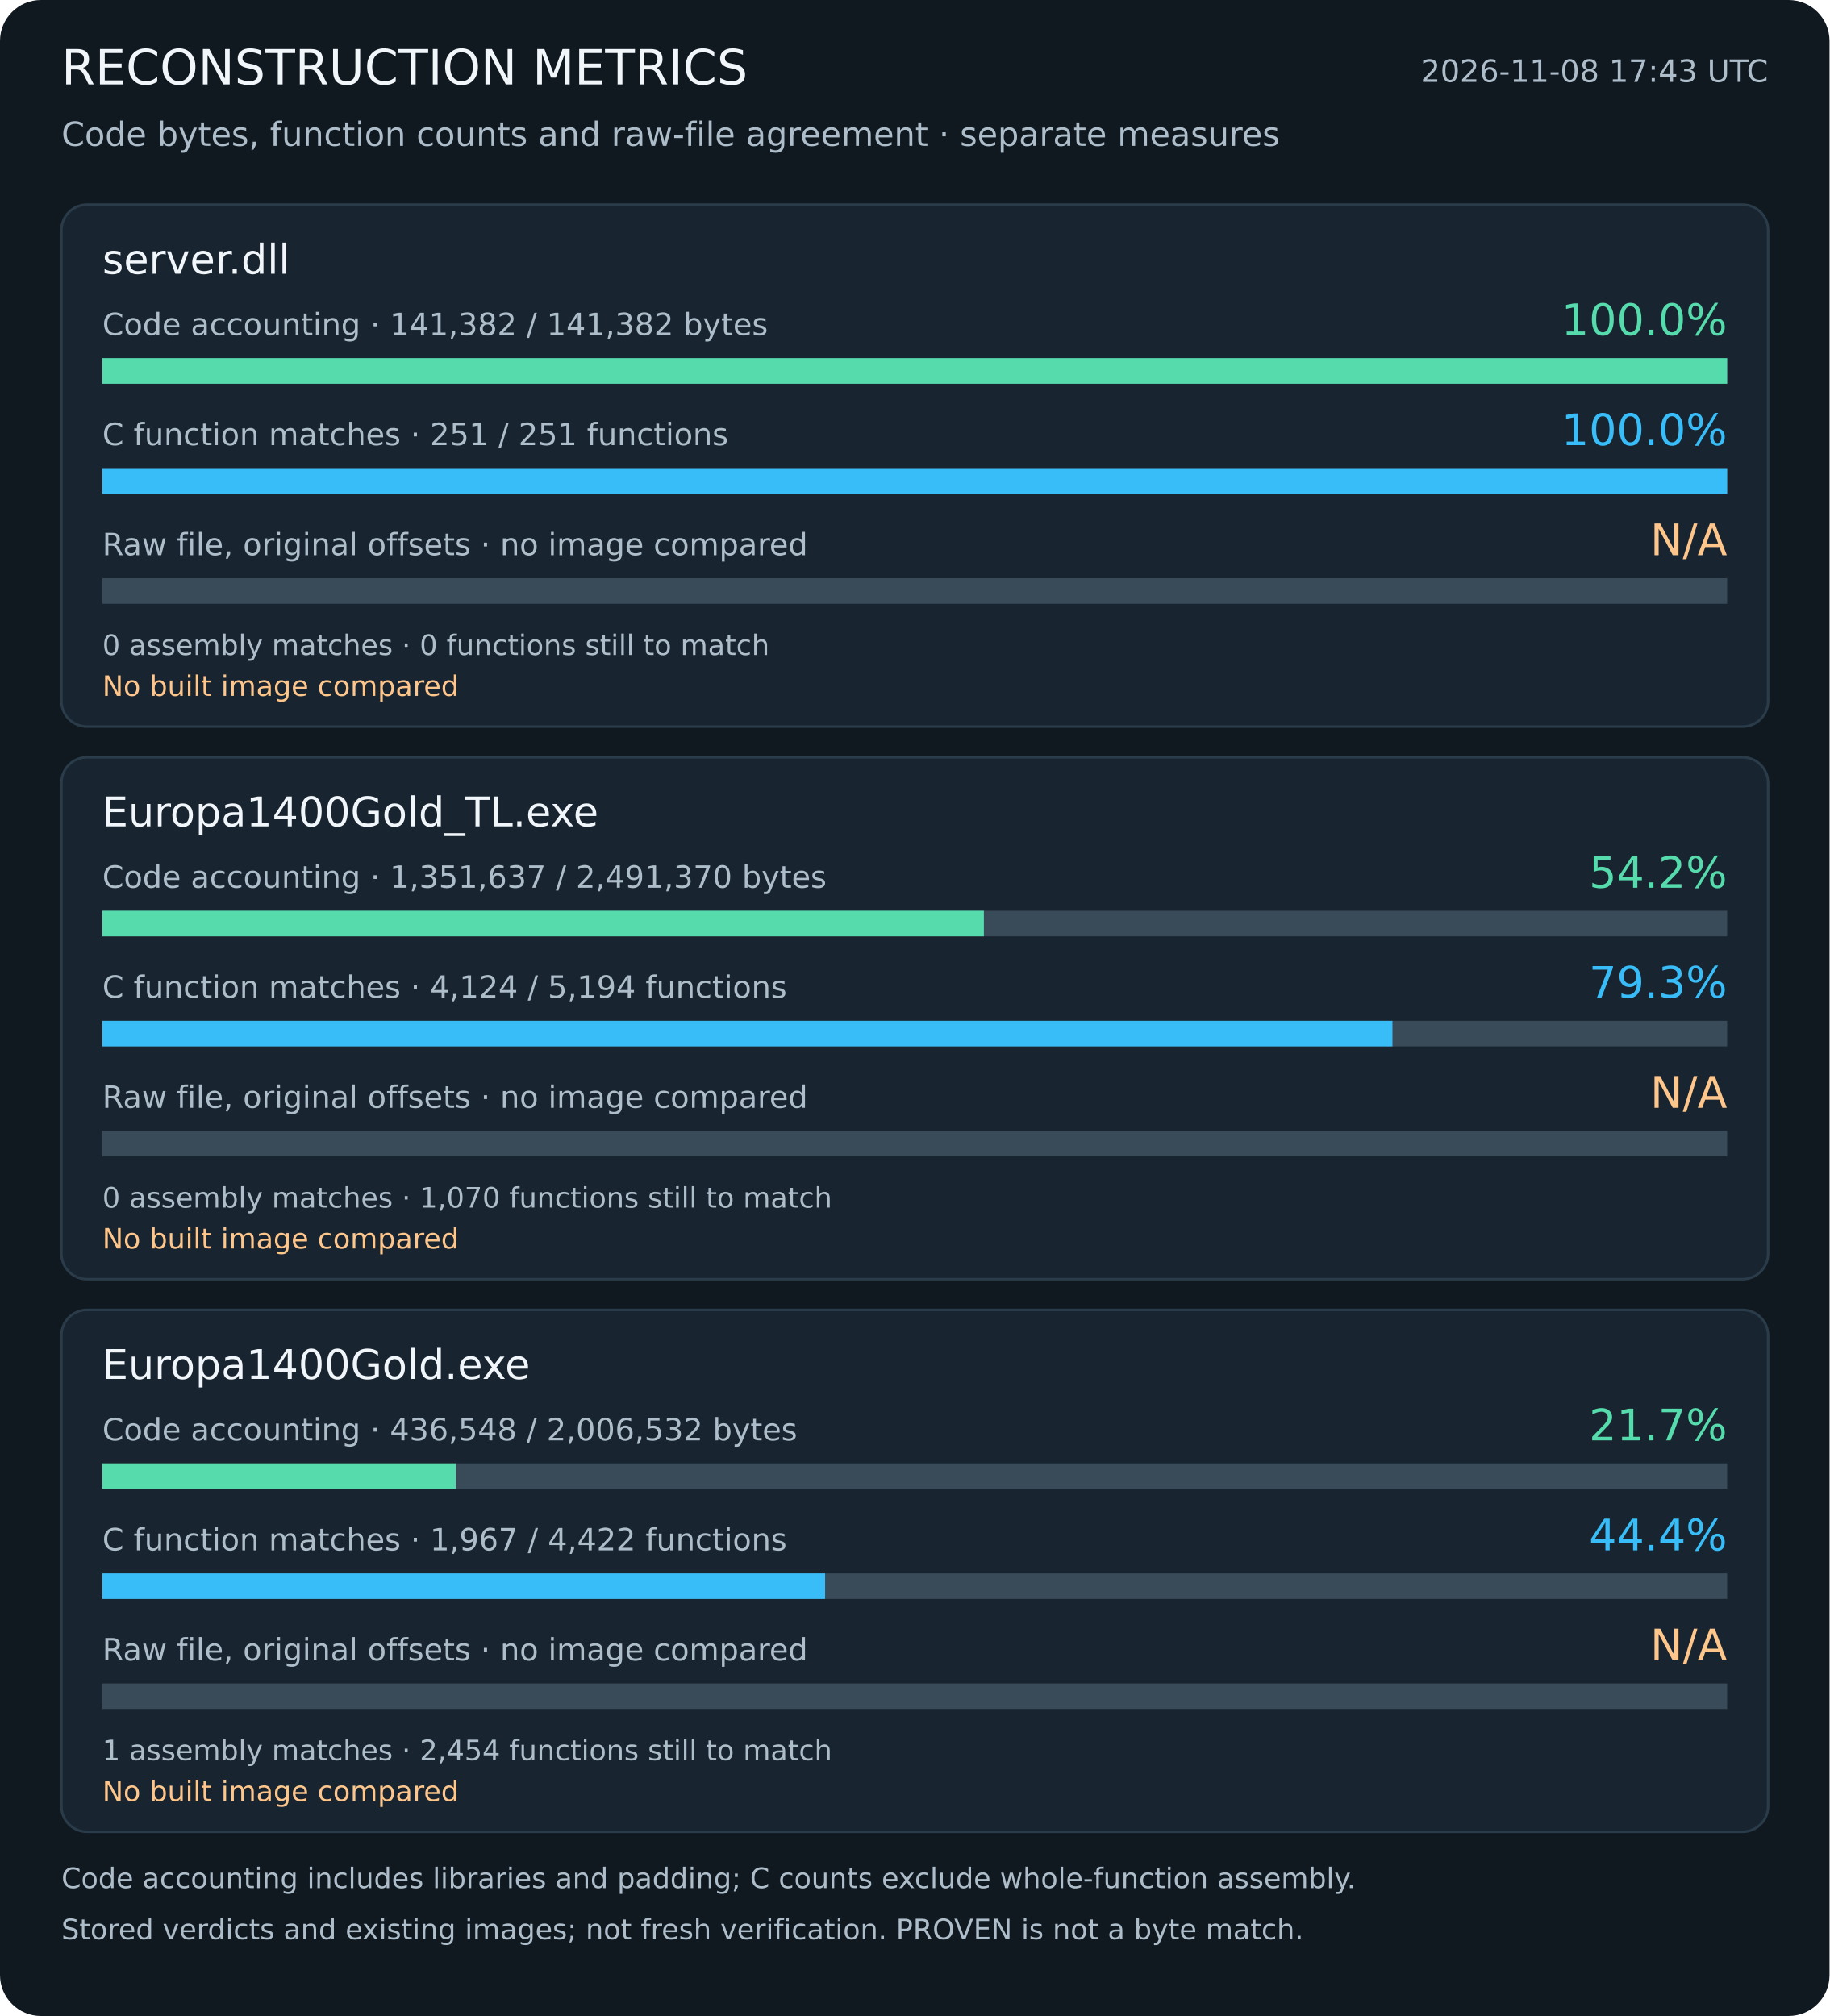
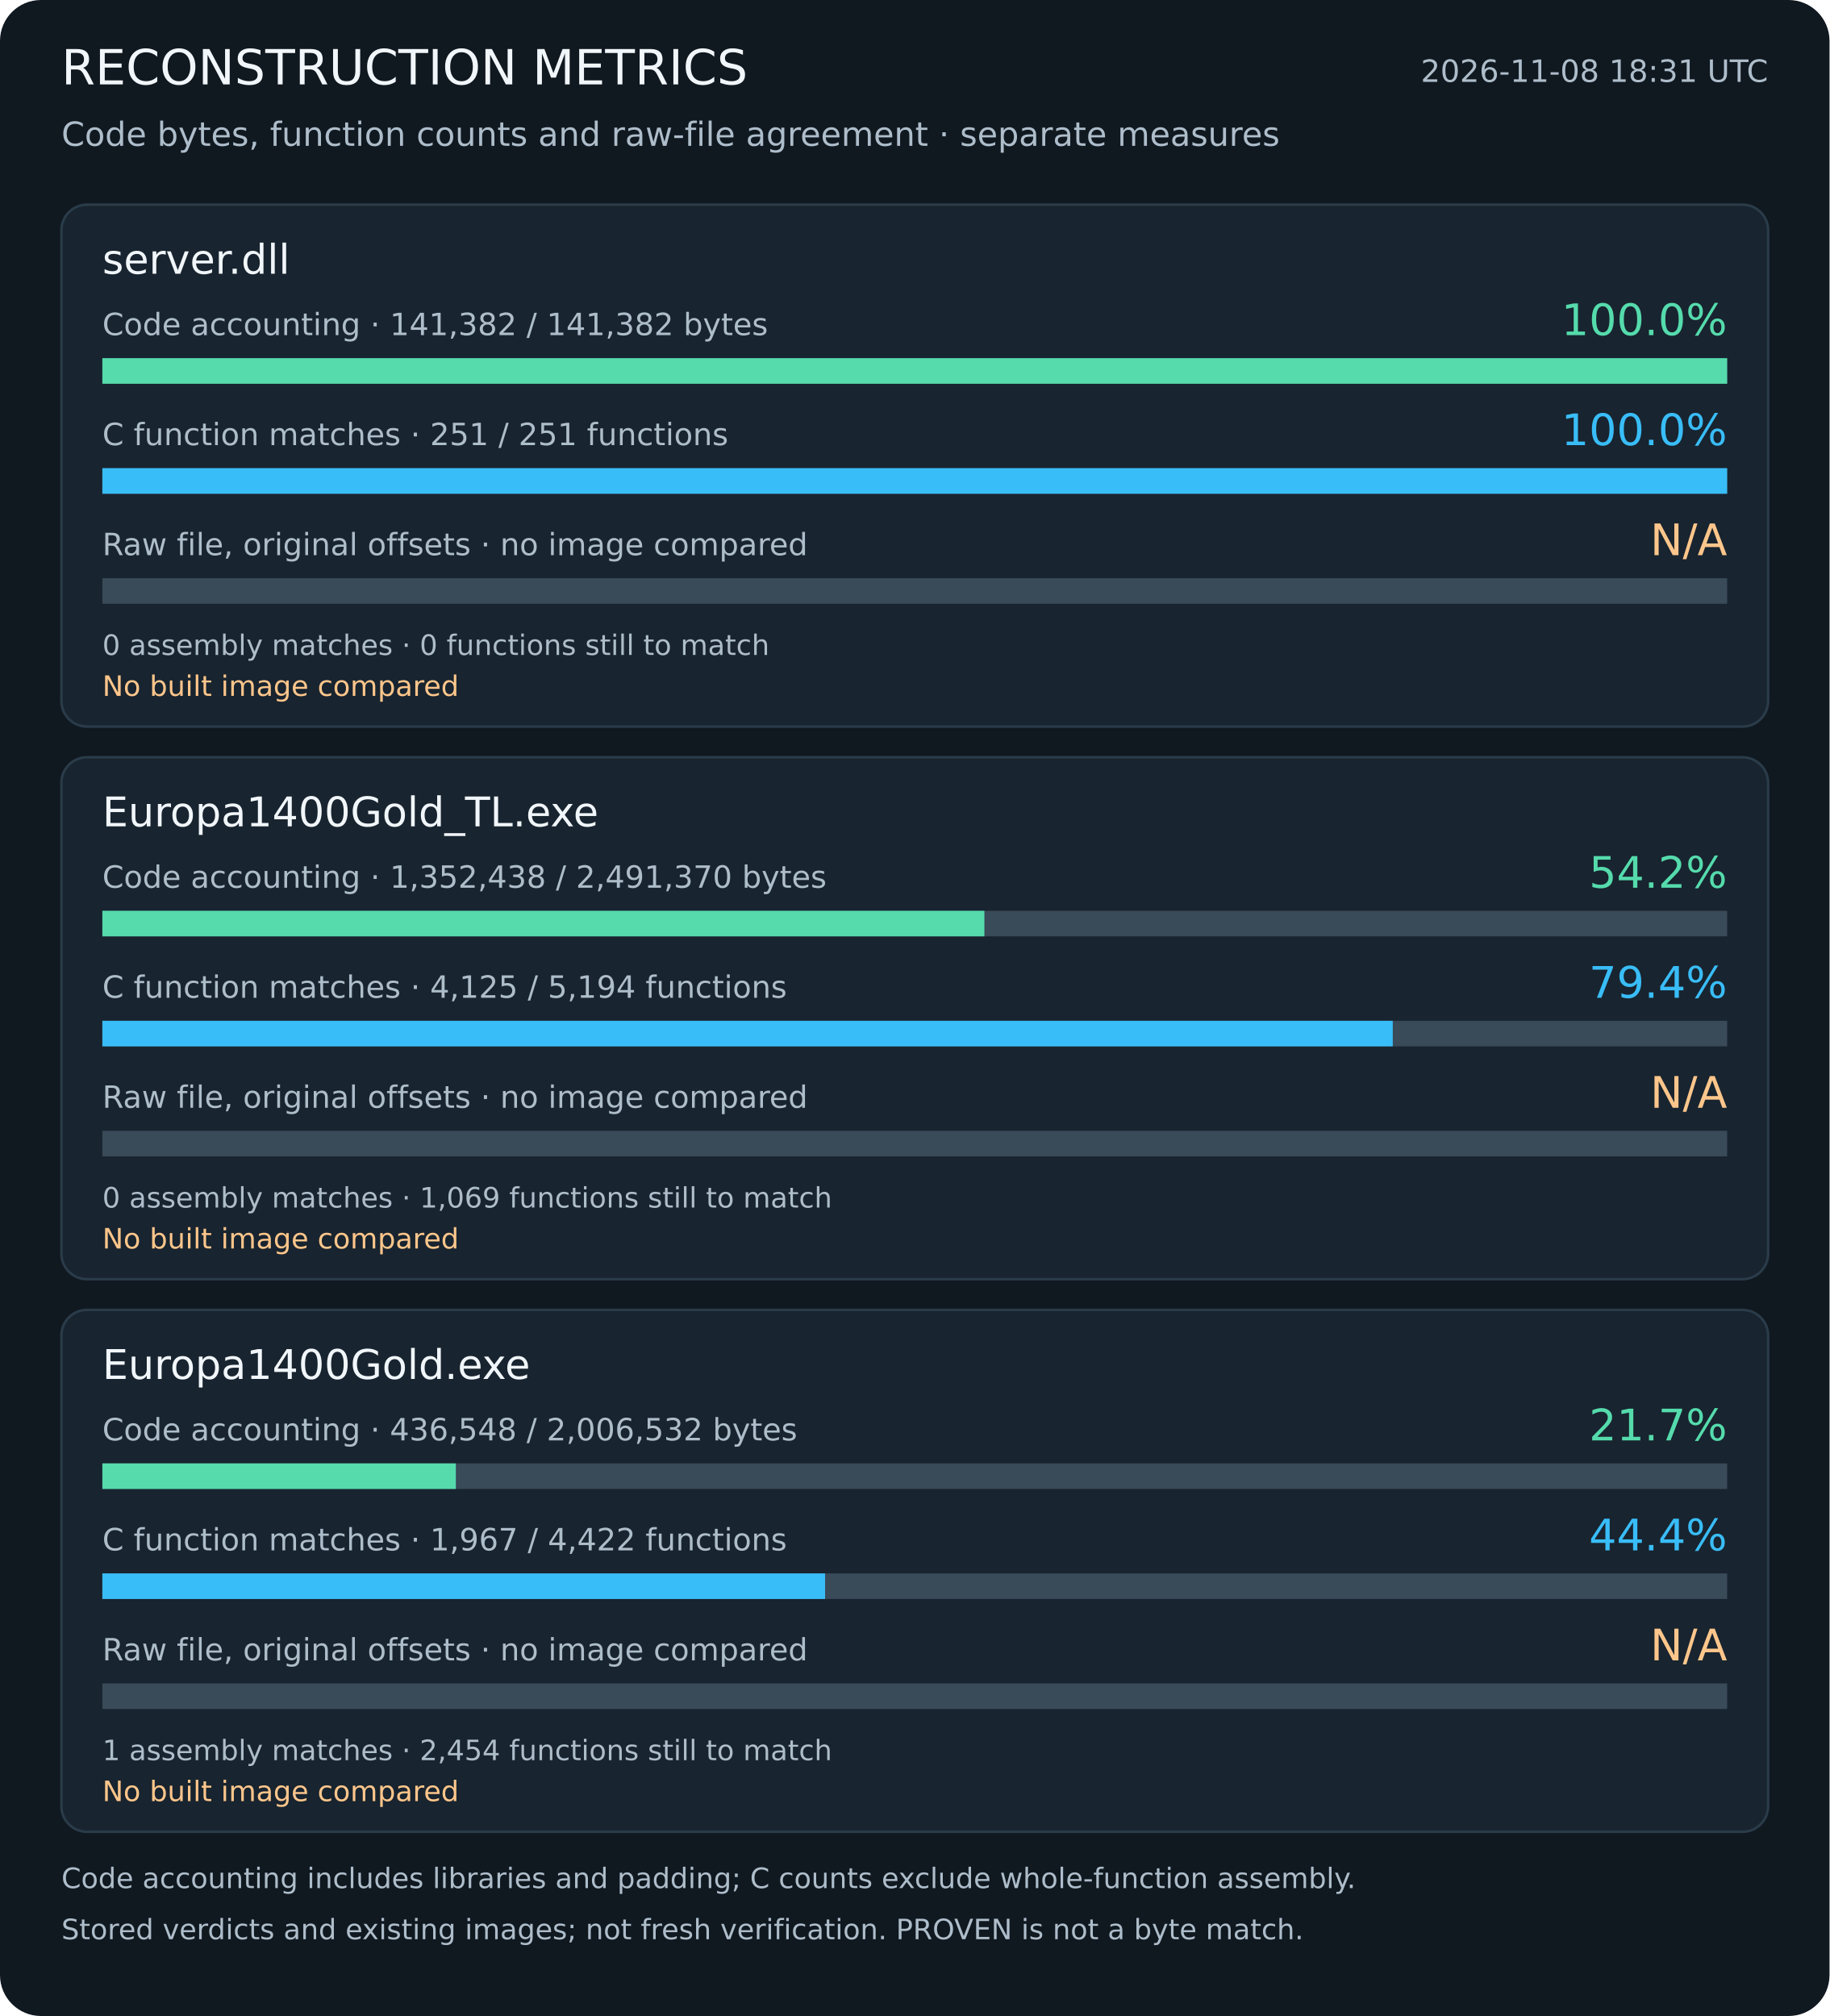
<svg xmlns="http://www.w3.org/2000/svg" width="715" height="788" viewBox="0 0 715 788" role="img" aria-labelledby="title description">
  <rect width="715" height="788" rx="16" fill="#101820" />
  <g font-family="DejaVu Sans, sans-serif">
    <text x="24" y="33" font-size="19" fill="#f1f6fa" text-anchor="start">RECONSTRUCTION METRICS</text>
-     <text x="691" y="32" font-size="12" fill="#aebdca" text-anchor="end">2026-11-08 17:43 UTC</text>
+     <text x="691" y="32" font-size="12" fill="#aebdca" text-anchor="end">2026-11-08 18:31 UTC</text>
    <text x="24" y="57" font-size="13" fill="#aebdca" text-anchor="start">Code bytes, function counts and raw-file agreement · separate measures</text>
    <rect x="24" y="80" width="667" height="204" rx="10" fill="#18242f" stroke="#2a3b49" />
    <text x="40" y="107" font-size="16" fill="#f1f6fa" text-anchor="start">server.dll</text>
    <text x="40" y="131" font-size="12" fill="#aebdca" text-anchor="start">Code accounting · 141,382 / 141,382 bytes</text>
    <text x="675" y="131" font-size="17" fill="#55dbac" text-anchor="end">100.0%</text>
    <rect x="40" y="140" width="635" height="10" fill="#394a59" />
    <rect x="40" y="140" width="635.00" height="10" fill="#55dbac" />
    <text x="40" y="174" font-size="12" fill="#aebdca" text-anchor="start">C function matches · 251 / 251 functions</text>
    <text x="675" y="174" font-size="17" fill="#39bdf8" text-anchor="end">100.0%</text>
    <rect x="40" y="183" width="635" height="10" fill="#394a59" />
    <rect x="40" y="183" width="635.00" height="10" fill="#39bdf8" />
    <text x="40" y="217" font-size="12" fill="#aebdca" text-anchor="start">Raw file, original offsets · no image compared</text>
    <text x="675" y="217" font-size="17" fill="#ffc68b" text-anchor="end">N/A</text>
    <rect x="40" y="226" width="635" height="10" fill="#394a59" />
    <text x="40" y="256" font-size="11" fill="#aebdca" text-anchor="start">0 assembly matches · 0 functions still to match</text>
    <text x="40" y="272" font-size="11" fill="#ffc68b" text-anchor="start">No built image compared</text>
    <rect x="24" y="296" width="667" height="204" rx="10" fill="#18242f" stroke="#2a3b49" />
    <text x="40" y="323" font-size="16" fill="#f1f6fa" text-anchor="start">Europa1400Gold_TL.exe</text>
-     <text x="40" y="347" font-size="12" fill="#aebdca" text-anchor="start">Code accounting · 1,351,637 / 2,491,370 bytes</text>
+     <text x="40" y="347" font-size="12" fill="#aebdca" text-anchor="start">Code accounting · 1,352,438 / 2,491,370 bytes</text>
    <text x="675" y="347" font-size="17" fill="#55dbac" text-anchor="end">54.2%</text>
    <rect x="40" y="356" width="635" height="10" fill="#394a59" />
-     <rect x="40" y="356" width="344.51" height="10" fill="#55dbac" />
-     <text x="40" y="390" font-size="12" fill="#aebdca" text-anchor="start">C function matches · 4,124 / 5,194 functions</text>
-     <text x="675" y="390" font-size="17" fill="#39bdf8" text-anchor="end">79.3%</text>
+     <rect x="40" y="356" width="344.71" height="10" fill="#55dbac" />
+     <text x="40" y="390" font-size="12" fill="#aebdca" text-anchor="start">C function matches · 4,125 / 5,194 functions</text>
+     <text x="675" y="390" font-size="17" fill="#39bdf8" text-anchor="end">79.4%</text>
    <rect x="40" y="399" width="635" height="10" fill="#394a59" />
-     <rect x="40" y="399" width="504.19" height="10" fill="#39bdf8" />
+     <rect x="40" y="399" width="504.31" height="10" fill="#39bdf8" />
    <text x="40" y="433" font-size="12" fill="#aebdca" text-anchor="start">Raw file, original offsets · no image compared</text>
    <text x="675" y="433" font-size="17" fill="#ffc68b" text-anchor="end">N/A</text>
    <rect x="40" y="442" width="635" height="10" fill="#394a59" />
-     <text x="40" y="472" font-size="11" fill="#aebdca" text-anchor="start">0 assembly matches · 1,070 functions still to match</text>
+     <text x="40" y="472" font-size="11" fill="#aebdca" text-anchor="start">0 assembly matches · 1,069 functions still to match</text>
    <text x="40" y="488" font-size="11" fill="#ffc68b" text-anchor="start">No built image compared</text>
    <rect x="24" y="512" width="667" height="204" rx="10" fill="#18242f" stroke="#2a3b49" />
    <text x="40" y="539" font-size="16" fill="#f1f6fa" text-anchor="start">Europa1400Gold.exe</text>
    <text x="40" y="563" font-size="12" fill="#aebdca" text-anchor="start">Code accounting · 436,548 / 2,006,532 bytes</text>
    <text x="675" y="563" font-size="17" fill="#55dbac" text-anchor="end">21.7%</text>
    <rect x="40" y="572" width="635" height="10" fill="#394a59" />
    <rect x="40" y="572" width="138.15" height="10" fill="#55dbac" />
    <text x="40" y="606" font-size="12" fill="#aebdca" text-anchor="start">C function matches · 1,967 / 4,422 functions</text>
    <text x="675" y="606" font-size="17" fill="#39bdf8" text-anchor="end">44.4%</text>
    <rect x="40" y="615" width="635" height="10" fill="#394a59" />
    <rect x="40" y="615" width="282.46" height="10" fill="#39bdf8" />
    <text x="40" y="649" font-size="12" fill="#aebdca" text-anchor="start">Raw file, original offsets · no image compared</text>
    <text x="675" y="649" font-size="17" fill="#ffc68b" text-anchor="end">N/A</text>
    <rect x="40" y="658" width="635" height="10" fill="#394a59" />
    <text x="40" y="688" font-size="11" fill="#aebdca" text-anchor="start">1 assembly matches · 2,454 functions still to match</text>
    <text x="40" y="704" font-size="11" fill="#ffc68b" text-anchor="start">No built image compared</text>
    <text x="24" y="738" font-size="11" fill="#aebdca" text-anchor="start">Code accounting includes libraries and padding; C counts exclude whole-function assembly.</text>
    <text x="24" y="758" font-size="11" fill="#aebdca" text-anchor="start">Stored verdicts and existing images; not fresh verification. PROVEN is not a byte match.</text>
  </g>
</svg>
